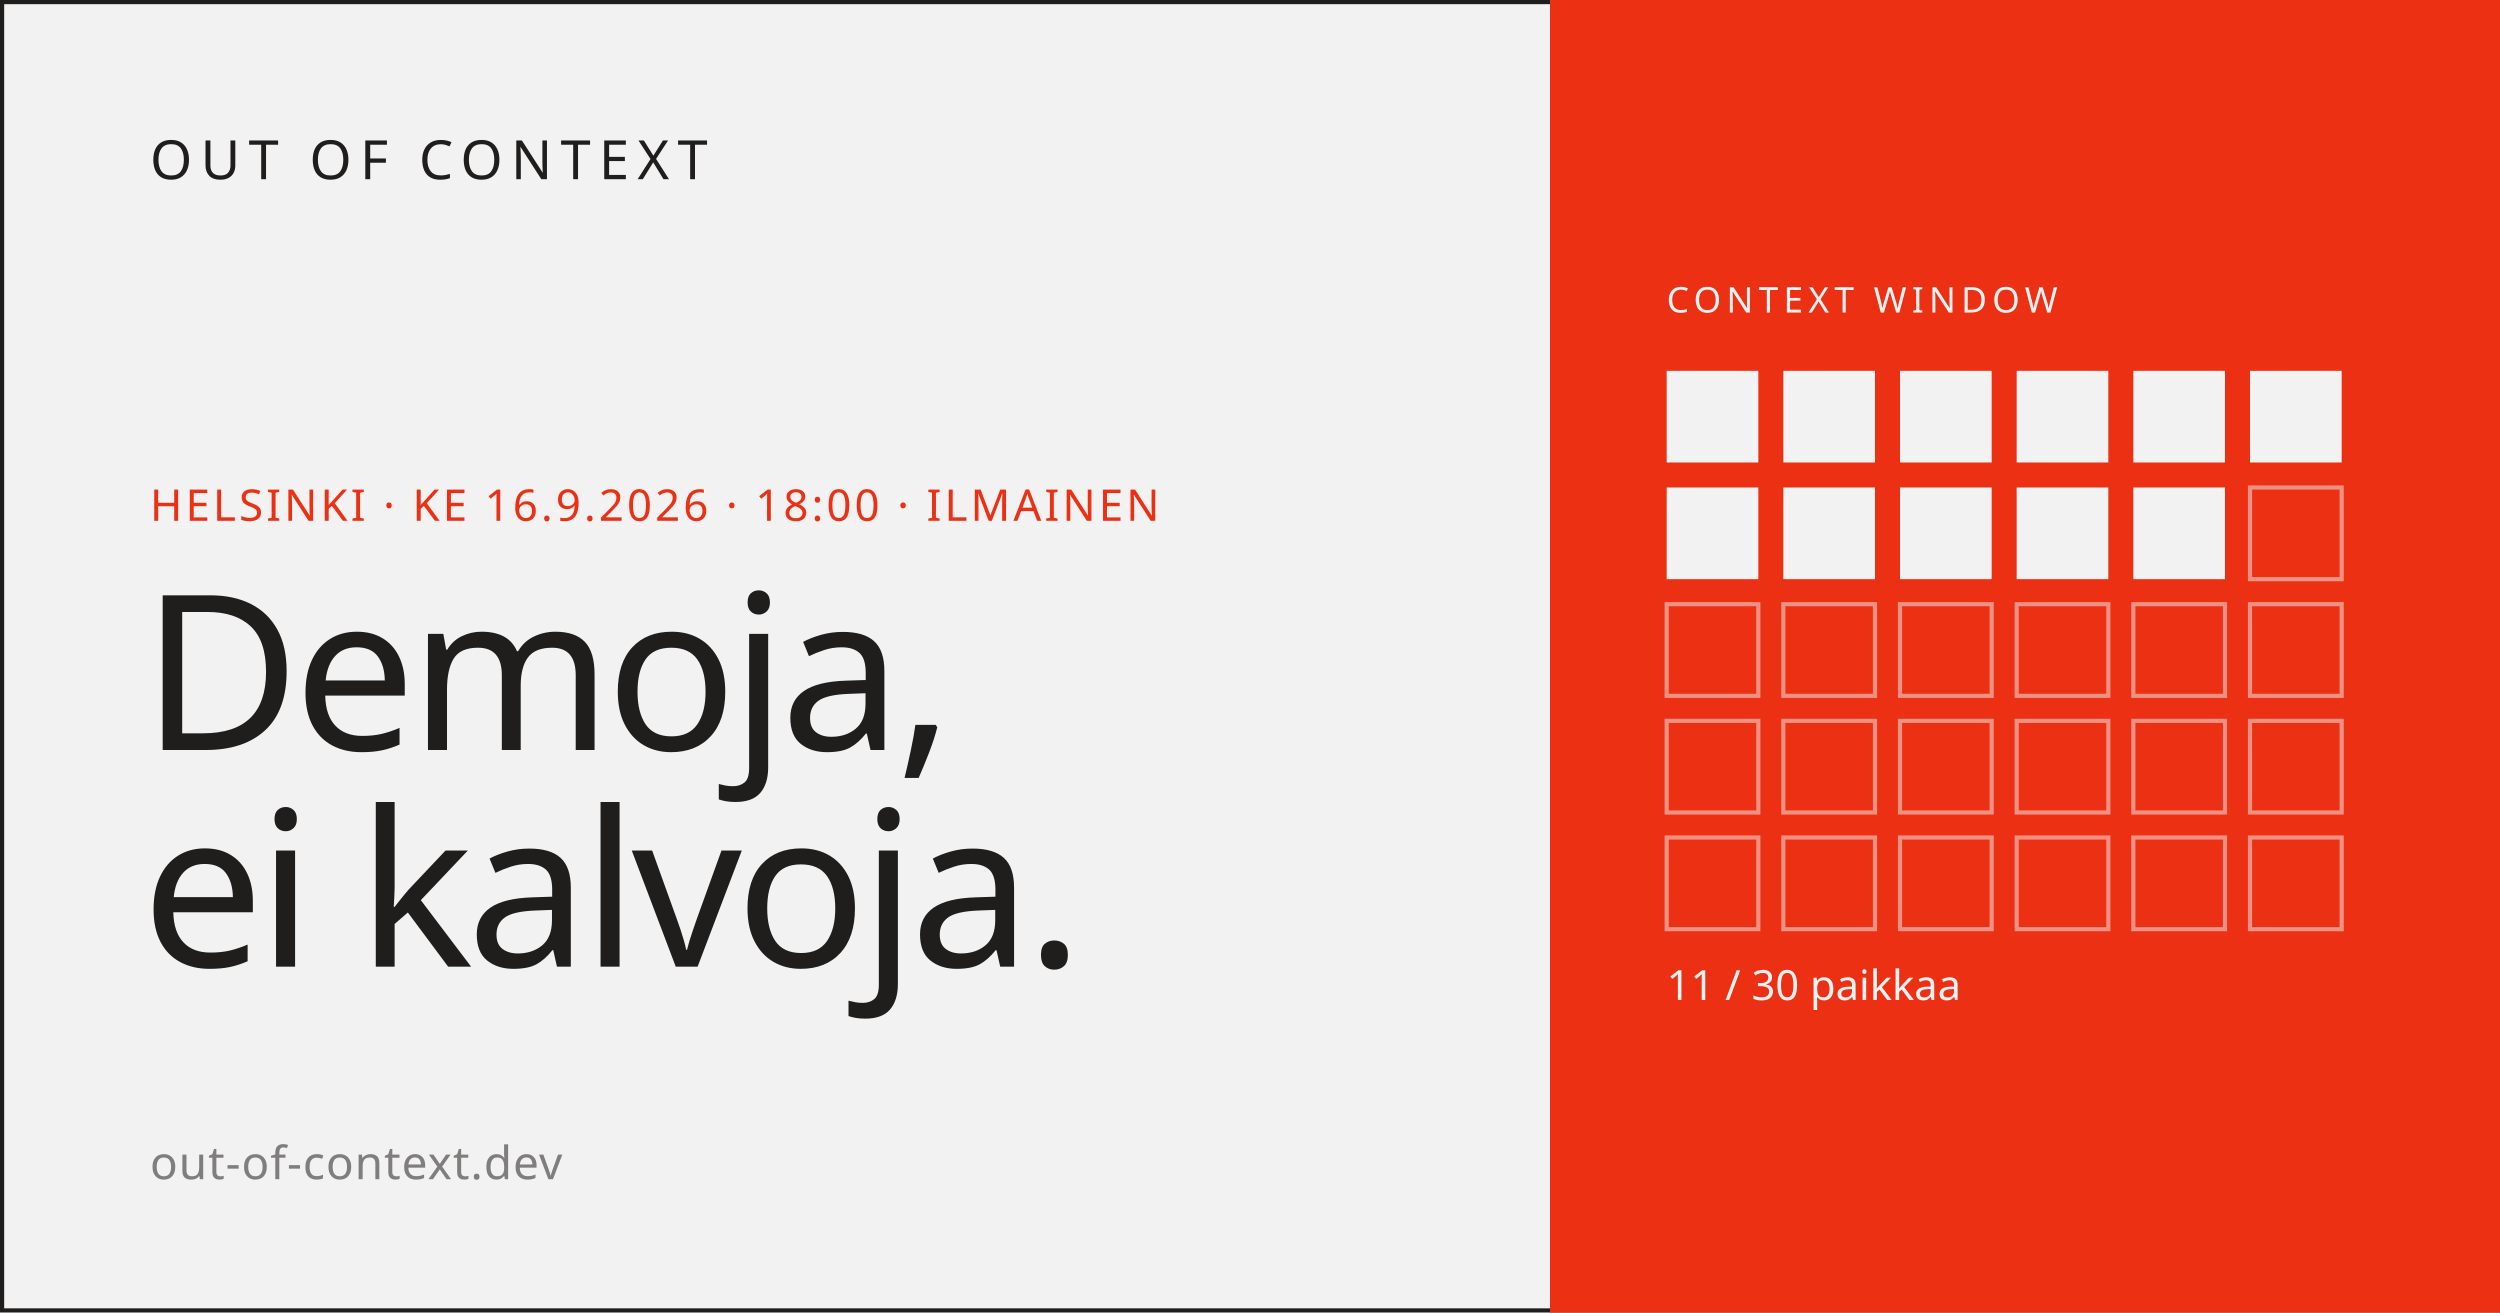
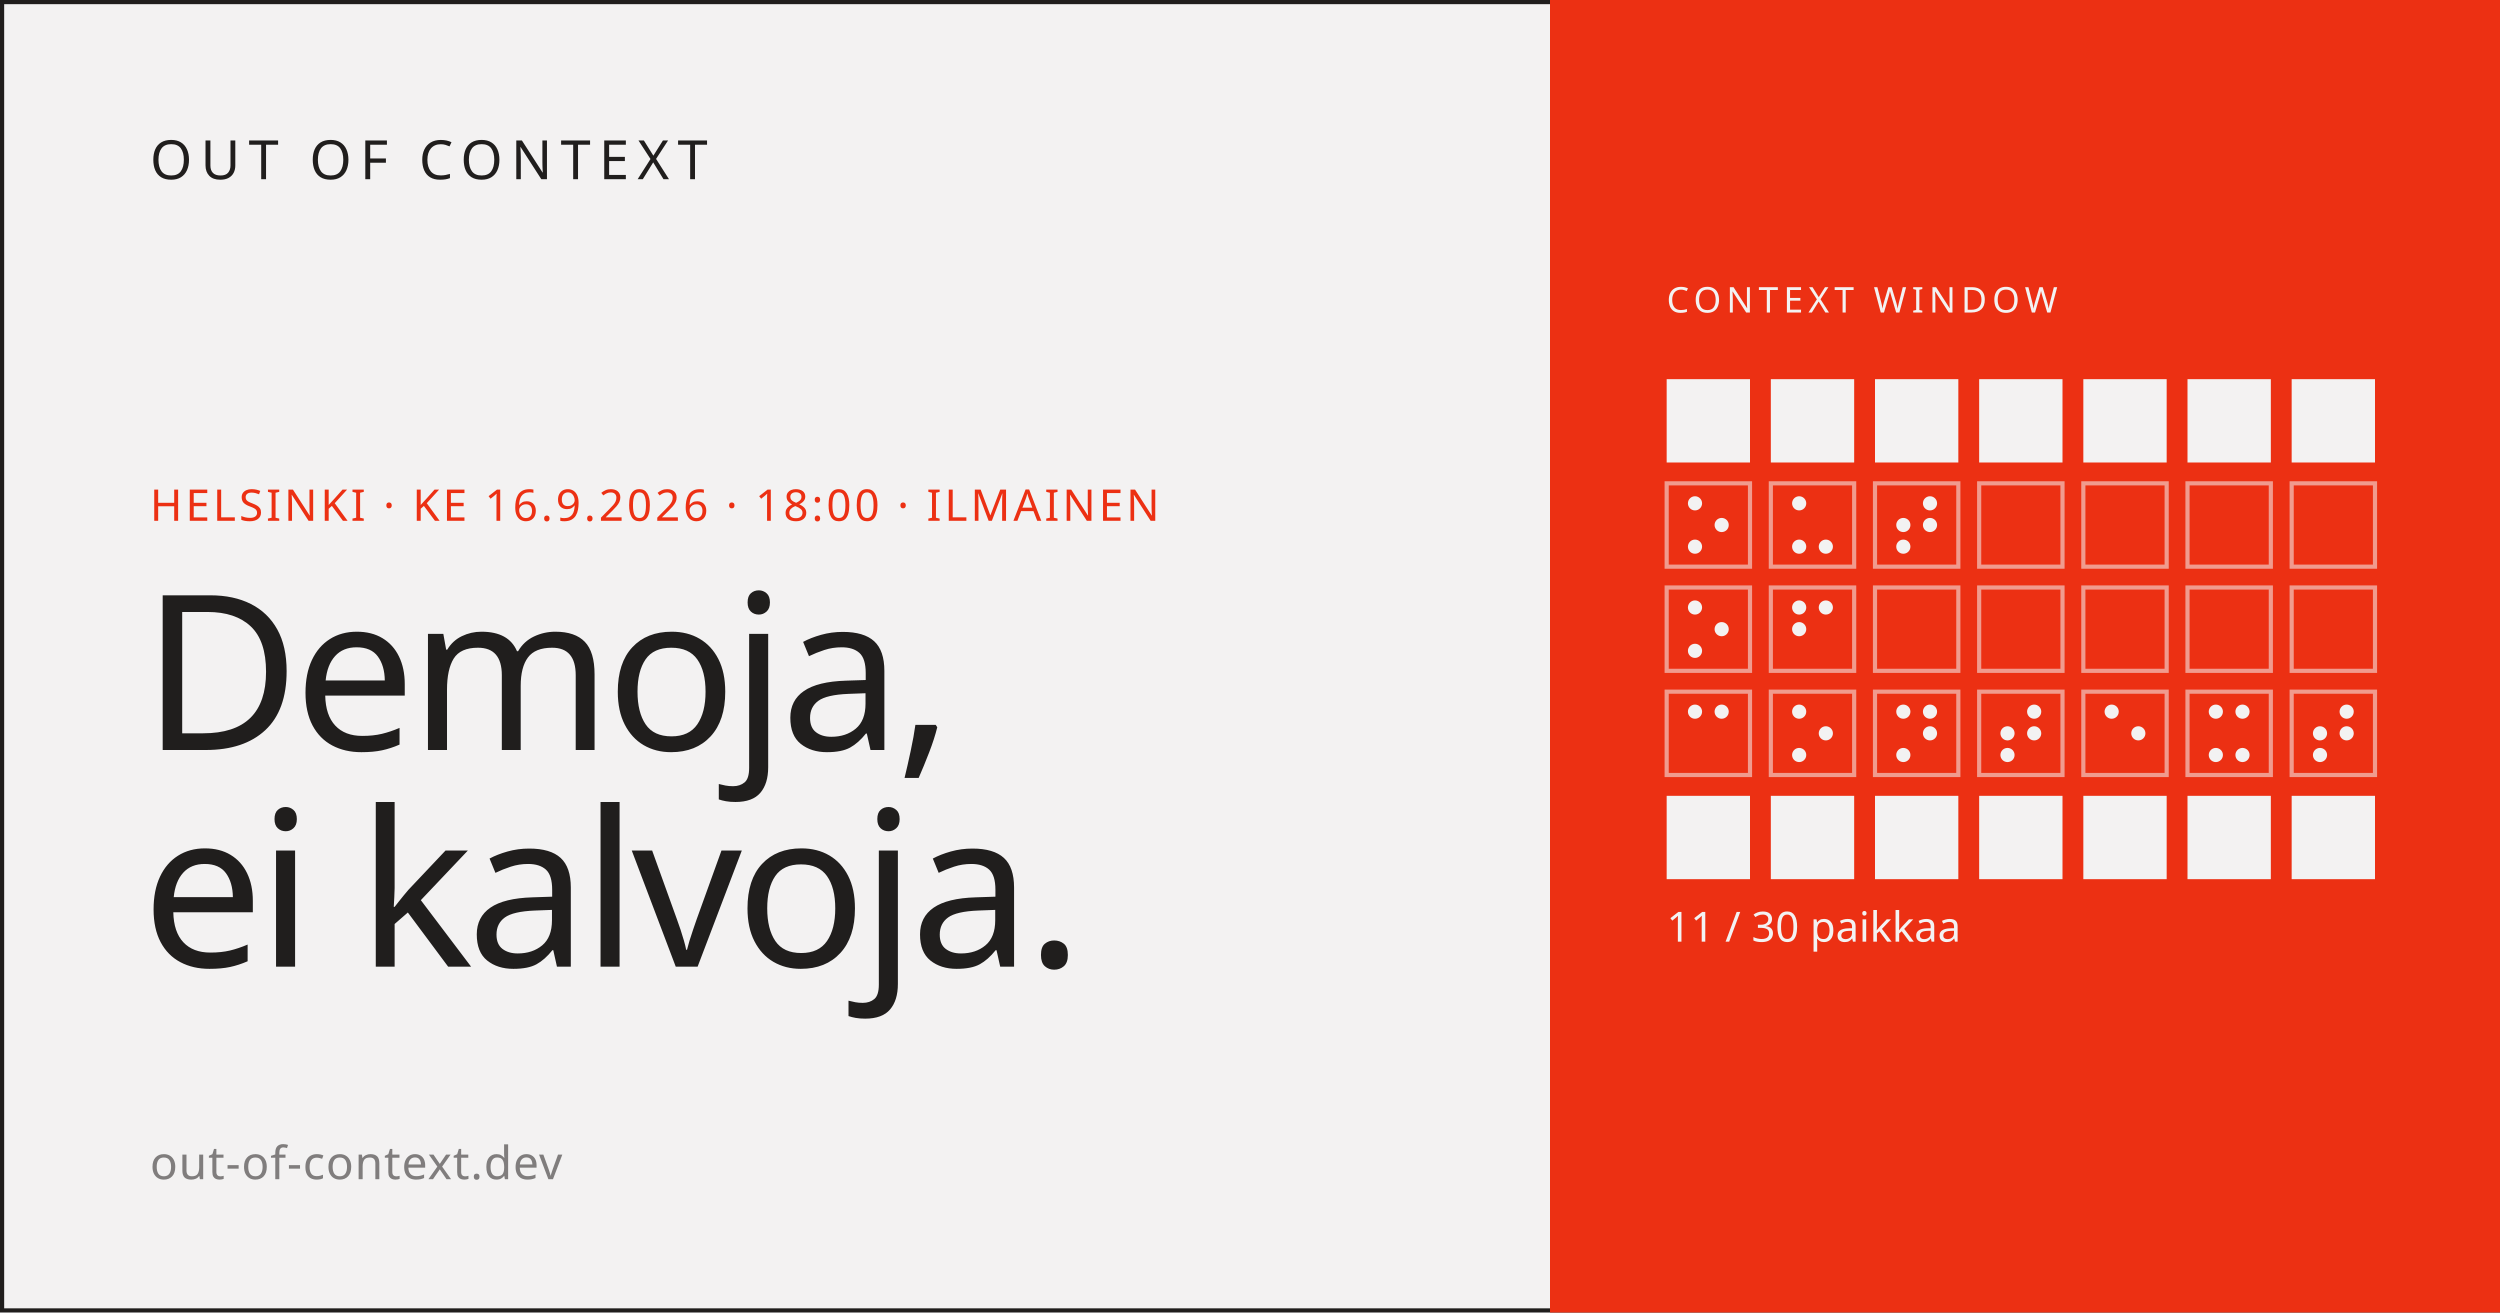
<svg xmlns="http://www.w3.org/2000/svg" width="1200" height="630" viewBox="0 0 1200 630">
  <rect width="1200" height="630" fill="#f3f2f2" />
  <rect x="1" y="1" width="1198" height="628" fill="none" stroke="#201e1d" stroke-width="2" />
  <rect x="744" y="0" width="456" height="630" fill="#ec3013" />
  <text x="72" y="86" font-family="Archivo Black, Archivo, sans-serif" font-size="26" letter-spacing="4" fill="#201e1d">OUT OF CONTEXT</text>
  <text x="72" y="250" font-family="Archivo Black, Archivo, sans-serif" font-size="21" letter-spacing="1.5" fill="#ec3013">HELSINKI · KE 16.9.2026 · 18:00 · ILMAINEN</text>
  <text x="68" y="360" font-family="Archivo Black, Archivo, sans-serif" font-size="104" letter-spacing="-3" fill="#201e1d">Demoja,</text>
  <text x="68" y="464" font-family="Archivo Black, Archivo, sans-serif" font-size="104" letter-spacing="-3" fill="#201e1d">ei kalvoja.</text>
  <text x="72" y="566" font-family="Archivo Black, Archivo, sans-serif" font-size="22" letter-spacing="0.5" fill="#201e1d" opacity="0.55">out-of-context.dev</text>
  <text x="800" y="150" font-family="Archivo Black, Archivo, sans-serif" font-size="17" letter-spacing="2.5" fill="#f3f2f2">CONTEXT WINDOW</text>
-   <rect x="800" y="178" width="44" height="44" fill="#f3f2f2" />
-   <rect x="856" y="178" width="44" height="44" fill="#f3f2f2" />
-   <rect x="912" y="178" width="44" height="44" fill="#f3f2f2" />
-   <rect x="968" y="178" width="44" height="44" fill="#f3f2f2" />
-   <rect x="1024" y="178" width="44" height="44" fill="#f3f2f2" />
-   <rect x="1080" y="178" width="44" height="44" fill="#f3f2f2" />
-   <rect x="800" y="234" width="44" height="44" fill="#f3f2f2" />
-   <rect x="856" y="234" width="44" height="44" fill="#f3f2f2" />
-   <rect x="912" y="234" width="44" height="44" fill="#f3f2f2" />
-   <rect x="968" y="234" width="44" height="44" fill="#f3f2f2" />
-   <rect x="1024" y="234" width="44" height="44" fill="#f3f2f2" />
-   <rect x="1080" y="234" width="44" height="44" fill="none" stroke="#f3f2f2" stroke-opacity="0.5" stroke-width="2" />
-   <rect x="800" y="290" width="44" height="44" fill="none" stroke="#f3f2f2" stroke-opacity="0.5" stroke-width="2" />
-   <rect x="856" y="290" width="44" height="44" fill="none" stroke="#f3f2f2" stroke-opacity="0.5" stroke-width="2" />
-   <rect x="912" y="290" width="44" height="44" fill="none" stroke="#f3f2f2" stroke-opacity="0.5" stroke-width="2" />
-   <rect x="968" y="290" width="44" height="44" fill="none" stroke="#f3f2f2" stroke-opacity="0.5" stroke-width="2" />
-   <rect x="1024" y="290" width="44" height="44" fill="none" stroke="#f3f2f2" stroke-opacity="0.5" stroke-width="2" />
-   <rect x="1080" y="290" width="44" height="44" fill="none" stroke="#f3f2f2" stroke-opacity="0.5" stroke-width="2" />
-   <rect x="800" y="346" width="44" height="44" fill="none" stroke="#f3f2f2" stroke-opacity="0.5" stroke-width="2" />
-   <rect x="856" y="346" width="44" height="44" fill="none" stroke="#f3f2f2" stroke-opacity="0.5" stroke-width="2" />
-   <rect x="912" y="346" width="44" height="44" fill="none" stroke="#f3f2f2" stroke-opacity="0.5" stroke-width="2" />
-   <rect x="968" y="346" width="44" height="44" fill="none" stroke="#f3f2f2" stroke-opacity="0.5" stroke-width="2" />
-   <rect x="1024" y="346" width="44" height="44" fill="none" stroke="#f3f2f2" stroke-opacity="0.5" stroke-width="2" />
-   <rect x="1080" y="346" width="44" height="44" fill="none" stroke="#f3f2f2" stroke-opacity="0.5" stroke-width="2" />
-   <rect x="800" y="402" width="44" height="44" fill="none" stroke="#f3f2f2" stroke-opacity="0.5" stroke-width="2" />
-   <rect x="856" y="402" width="44" height="44" fill="none" stroke="#f3f2f2" stroke-opacity="0.5" stroke-width="2" />
-   <rect x="912" y="402" width="44" height="44" fill="none" stroke="#f3f2f2" stroke-opacity="0.5" stroke-width="2" />
-   <rect x="968" y="402" width="44" height="44" fill="none" stroke="#f3f2f2" stroke-opacity="0.5" stroke-width="2" />
-   <rect x="1024" y="402" width="44" height="44" fill="none" stroke="#f3f2f2" stroke-opacity="0.5" stroke-width="2" />
-   <rect x="1080" y="402" width="44" height="44" fill="none" stroke="#f3f2f2" stroke-opacity="0.5" stroke-width="2" />
-   <text x="800" y="480" font-family="Archivo Black, Archivo, sans-serif" font-size="20" fill="#f3f2f2">11 / 30 paikkaa</text>
+   <rect x="800" y="182" width="40" height="40" fill="#f3f2f2" />
+   <rect x="850" y="182" width="40" height="40" fill="#f3f2f2" />
+   <rect x="900" y="182" width="40" height="40" fill="#f3f2f2" />
+   <rect x="950" y="182" width="40" height="40" fill="#f3f2f2" />
+   <rect x="1000" y="182" width="40" height="40" fill="#f3f2f2" />
+   <rect x="1050" y="182" width="40" height="40" fill="#f3f2f2" />
+   <rect x="1100" y="182" width="40" height="40" fill="#f3f2f2" />
+   <rect x="800" y="232" width="40" height="40" fill="none" stroke="#f3f2f2" stroke-opacity="0.55" stroke-width="2" />
+   <circle cx="813.6" cy="241.6" r="3.4" fill="#f3f2f2" />
+   <circle cx="813.6" cy="262.4" r="3.4" fill="#f3f2f2" />
+   <circle cx="826.4" cy="252.0" r="3.4" fill="#f3f2f2" />
+   <rect x="850" y="232" width="40" height="40" fill="none" stroke="#f3f2f2" stroke-opacity="0.55" stroke-width="2" />
+   <circle cx="863.6" cy="241.6" r="3.4" fill="#f3f2f2" />
+   <circle cx="863.6" cy="262.4" r="3.4" fill="#f3f2f2" />
+   <circle cx="876.4" cy="262.4" r="3.4" fill="#f3f2f2" />
+   <rect x="900" y="232" width="40" height="40" fill="none" stroke="#f3f2f2" stroke-opacity="0.55" stroke-width="2" />
+   <circle cx="913.6" cy="252.0" r="3.4" fill="#f3f2f2" />
+   <circle cx="913.6" cy="262.4" r="3.4" fill="#f3f2f2" />
+   <circle cx="926.4" cy="241.6" r="3.4" fill="#f3f2f2" />
+   <circle cx="926.4" cy="252.0" r="3.4" fill="#f3f2f2" />
+   <rect x="950" y="232" width="40" height="40" fill="none" stroke="#f3f2f2" stroke-opacity="0.55" stroke-width="2" />
+   <rect x="1000" y="232" width="40" height="40" fill="none" stroke="#f3f2f2" stroke-opacity="0.55" stroke-width="2" />
+   <rect x="1050" y="232" width="40" height="40" fill="none" stroke="#f3f2f2" stroke-opacity="0.55" stroke-width="2" />
+   <rect x="1100" y="232" width="40" height="40" fill="none" stroke="#f3f2f2" stroke-opacity="0.55" stroke-width="2" />
+   <rect x="800" y="282" width="40" height="40" fill="none" stroke="#f3f2f2" stroke-opacity="0.55" stroke-width="2" />
+   <circle cx="813.6" cy="291.6" r="3.4" fill="#f3f2f2" />
+   <circle cx="813.6" cy="312.4" r="3.4" fill="#f3f2f2" />
+   <circle cx="826.4" cy="302.0" r="3.4" fill="#f3f2f2" />
+   <rect x="850" y="282" width="40" height="40" fill="none" stroke="#f3f2f2" stroke-opacity="0.55" stroke-width="2" />
+   <circle cx="863.6" cy="291.6" r="3.4" fill="#f3f2f2" />
+   <circle cx="863.6" cy="302.0" r="3.4" fill="#f3f2f2" />
+   <circle cx="876.4" cy="291.6" r="3.4" fill="#f3f2f2" />
+   <rect x="900" y="282" width="40" height="40" fill="none" stroke="#f3f2f2" stroke-opacity="0.55" stroke-width="2" />
+   <rect x="950" y="282" width="40" height="40" fill="none" stroke="#f3f2f2" stroke-opacity="0.55" stroke-width="2" />
+   <rect x="1000" y="282" width="40" height="40" fill="none" stroke="#f3f2f2" stroke-opacity="0.55" stroke-width="2" />
+   <rect x="1050" y="282" width="40" height="40" fill="none" stroke="#f3f2f2" stroke-opacity="0.55" stroke-width="2" />
+   <rect x="1100" y="282" width="40" height="40" fill="none" stroke="#f3f2f2" stroke-opacity="0.55" stroke-width="2" />
+   <rect x="800" y="332" width="40" height="40" fill="none" stroke="#f3f2f2" stroke-opacity="0.55" stroke-width="2" />
+   <circle cx="813.6" cy="341.6" r="3.4" fill="#f3f2f2" />
+   <circle cx="826.4" cy="341.6" r="3.4" fill="#f3f2f2" />
+   <rect x="850" y="332" width="40" height="40" fill="none" stroke="#f3f2f2" stroke-opacity="0.55" stroke-width="2" />
+   <circle cx="863.6" cy="341.6" r="3.4" fill="#f3f2f2" />
+   <circle cx="863.6" cy="362.4" r="3.4" fill="#f3f2f2" />
+   <circle cx="876.4" cy="352.0" r="3.4" fill="#f3f2f2" />
+   <rect x="900" y="332" width="40" height="40" fill="none" stroke="#f3f2f2" stroke-opacity="0.55" stroke-width="2" />
+   <circle cx="913.6" cy="341.6" r="3.4" fill="#f3f2f2" />
+   <circle cx="913.6" cy="362.4" r="3.4" fill="#f3f2f2" />
+   <circle cx="926.4" cy="341.6" r="3.4" fill="#f3f2f2" />
+   <circle cx="926.4" cy="352.0" r="3.4" fill="#f3f2f2" />
+   <rect x="950" y="332" width="40" height="40" fill="none" stroke="#f3f2f2" stroke-opacity="0.55" stroke-width="2" />
+   <circle cx="963.6" cy="352.0" r="3.4" fill="#f3f2f2" />
+   <circle cx="963.6" cy="362.4" r="3.4" fill="#f3f2f2" />
+   <circle cx="976.4" cy="341.6" r="3.4" fill="#f3f2f2" />
+   <circle cx="976.4" cy="352.0" r="3.4" fill="#f3f2f2" />
+   <rect x="1000" y="332" width="40" height="40" fill="none" stroke="#f3f2f2" stroke-opacity="0.55" stroke-width="2" />
+   <circle cx="1013.6" cy="341.6" r="3.4" fill="#f3f2f2" />
+   <circle cx="1026.4" cy="352.0" r="3.4" fill="#f3f2f2" />
+   <rect x="1050" y="332" width="40" height="40" fill="none" stroke="#f3f2f2" stroke-opacity="0.55" stroke-width="2" />
+   <circle cx="1063.6" cy="341.6" r="3.4" fill="#f3f2f2" />
+   <circle cx="1063.6" cy="362.4" r="3.4" fill="#f3f2f2" />
+   <circle cx="1076.4" cy="341.6" r="3.4" fill="#f3f2f2" />
+   <circle cx="1076.4" cy="362.4" r="3.4" fill="#f3f2f2" />
+   <rect x="1100" y="332" width="40" height="40" fill="none" stroke="#f3f2f2" stroke-opacity="0.55" stroke-width="2" />
+   <circle cx="1113.6" cy="352.0" r="3.4" fill="#f3f2f2" />
+   <circle cx="1113.6" cy="362.4" r="3.4" fill="#f3f2f2" />
+   <circle cx="1126.4" cy="341.6" r="3.4" fill="#f3f2f2" />
+   <circle cx="1126.4" cy="352.0" r="3.4" fill="#f3f2f2" />
+   <rect x="800" y="382" width="40" height="40" fill="#f3f2f2" />
+   <rect x="850" y="382" width="40" height="40" fill="#f3f2f2" />
+   <rect x="900" y="382" width="40" height="40" fill="#f3f2f2" />
+   <rect x="950" y="382" width="40" height="40" fill="#f3f2f2" />
+   <rect x="1000" y="382" width="40" height="40" fill="#f3f2f2" />
+   <rect x="1050" y="382" width="40" height="40" fill="#f3f2f2" />
+   <rect x="1100" y="382" width="40" height="40" fill="#f3f2f2" />
+   <text x="800" y="452" font-family="Archivo Black, Archivo, sans-serif" font-size="20" fill="#f3f2f2">11 / 30 paikkaa</text>
</svg>
